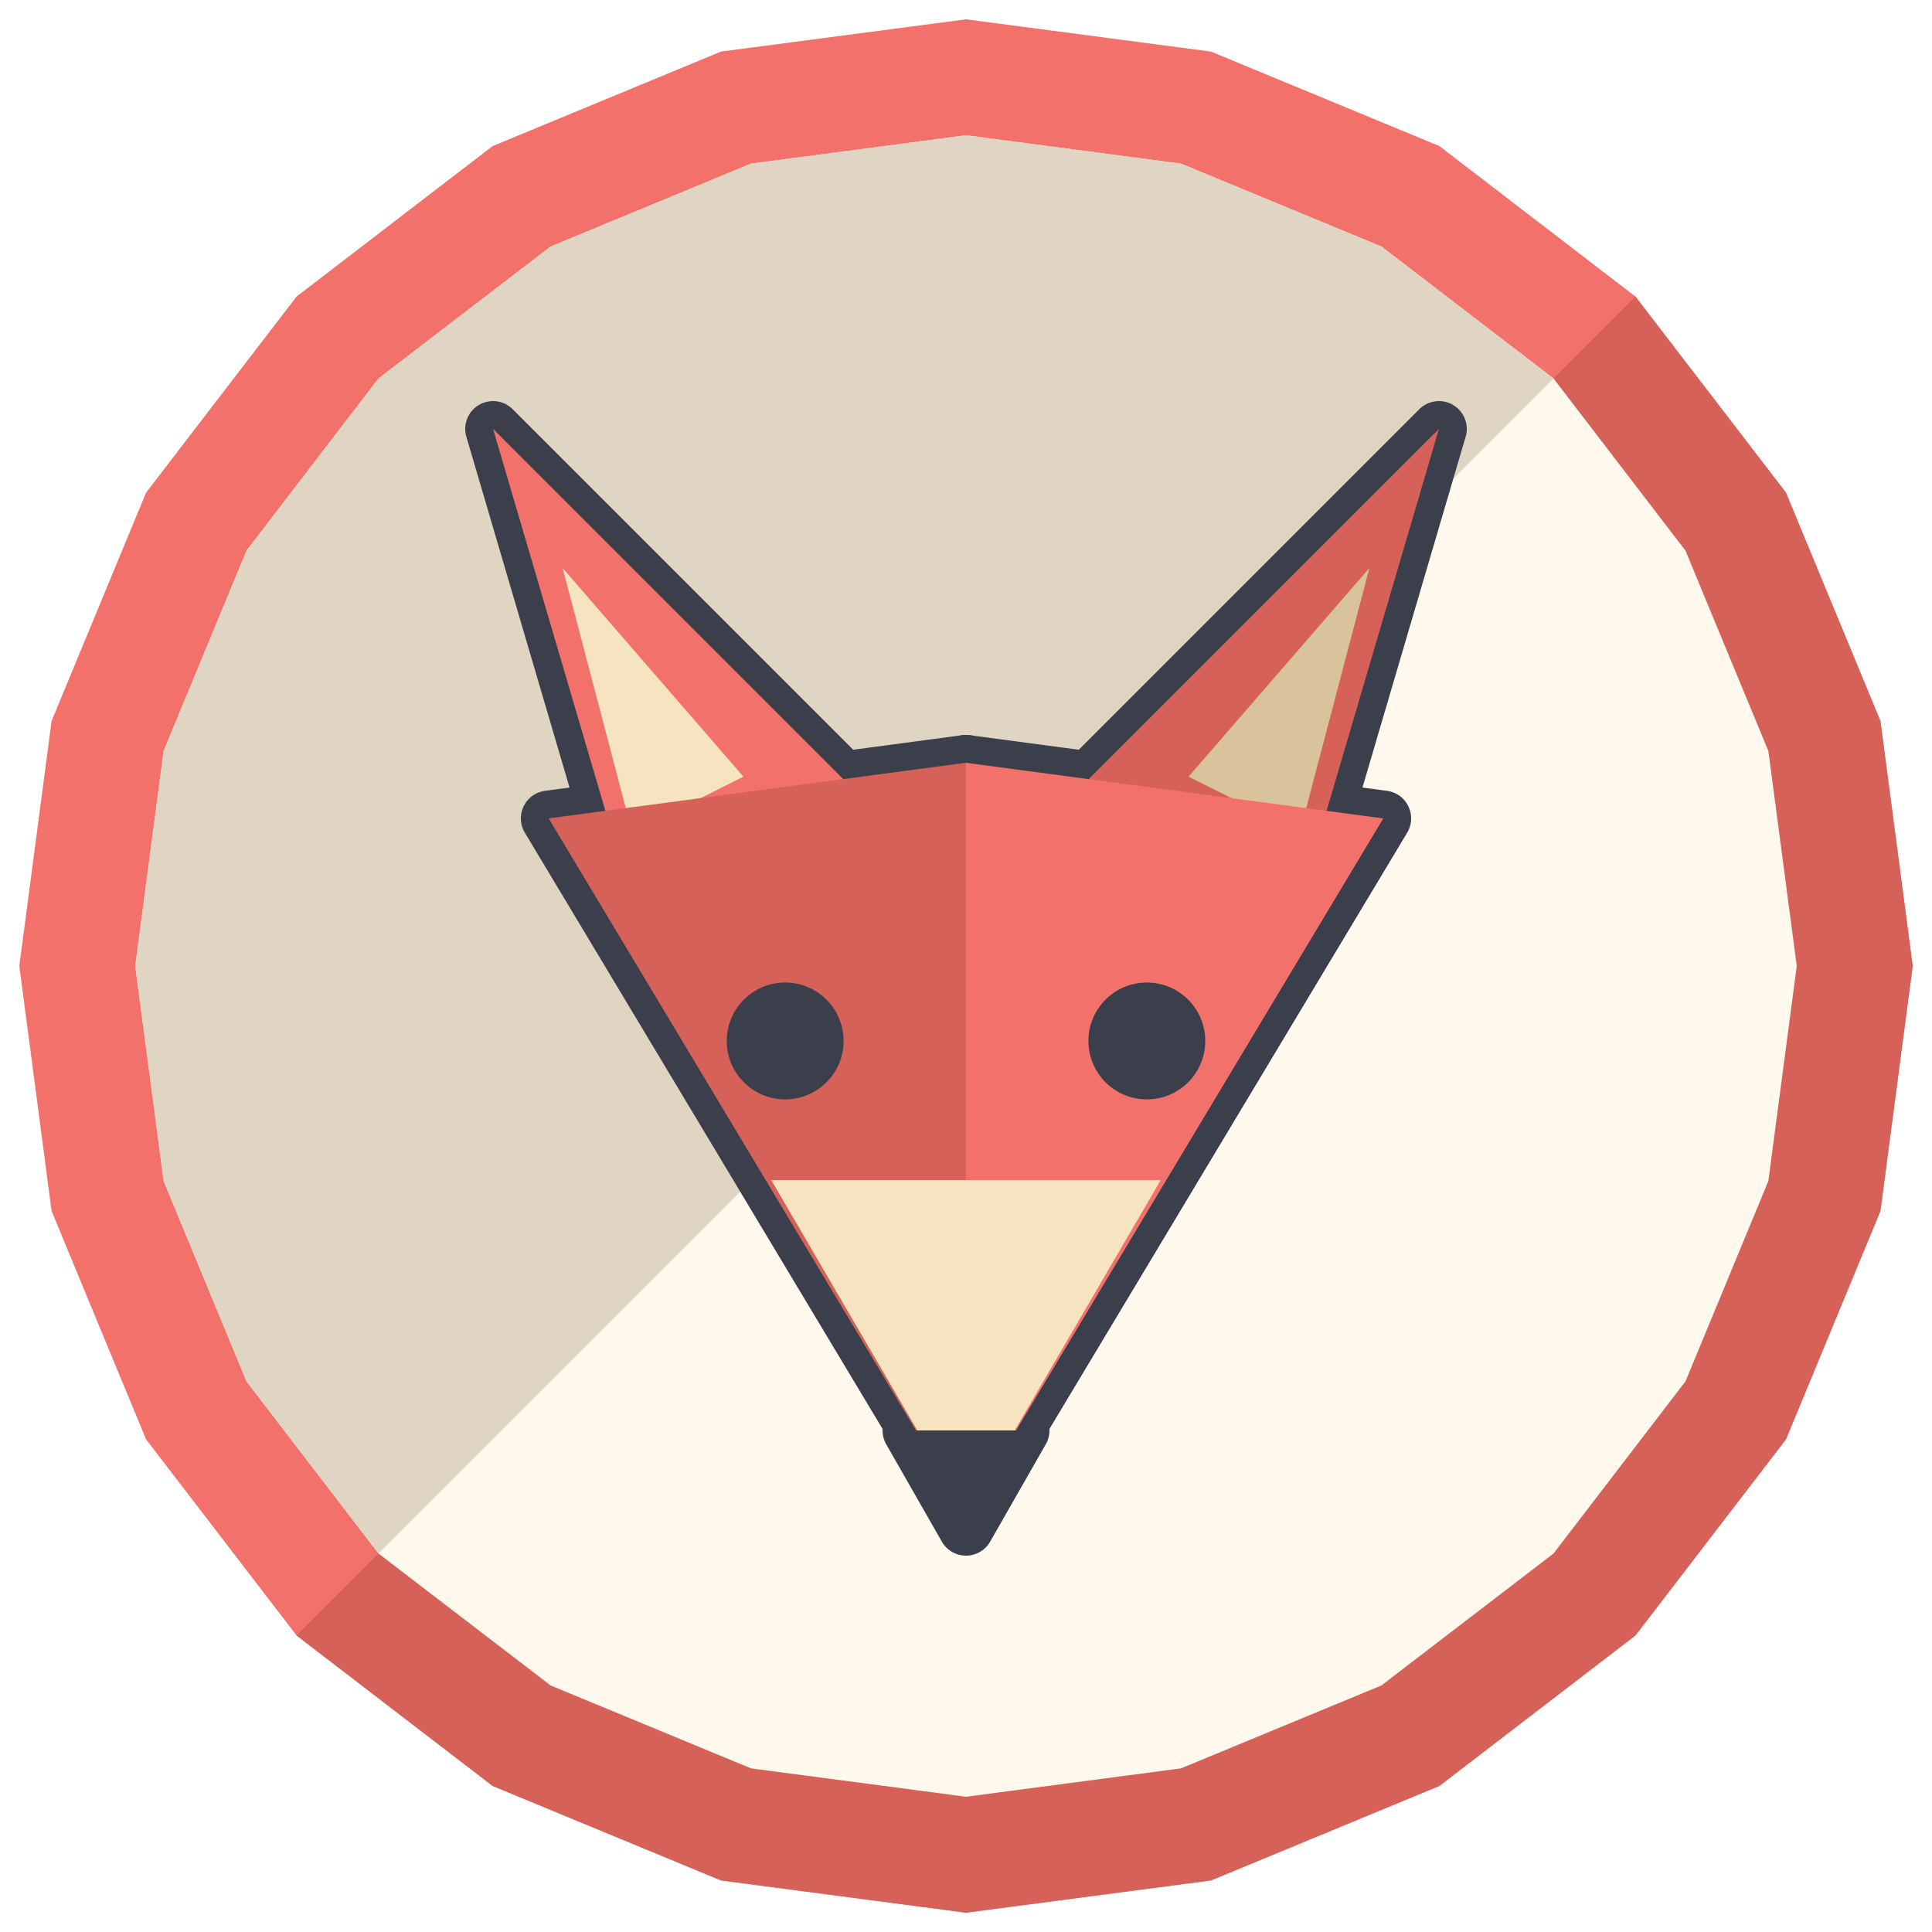
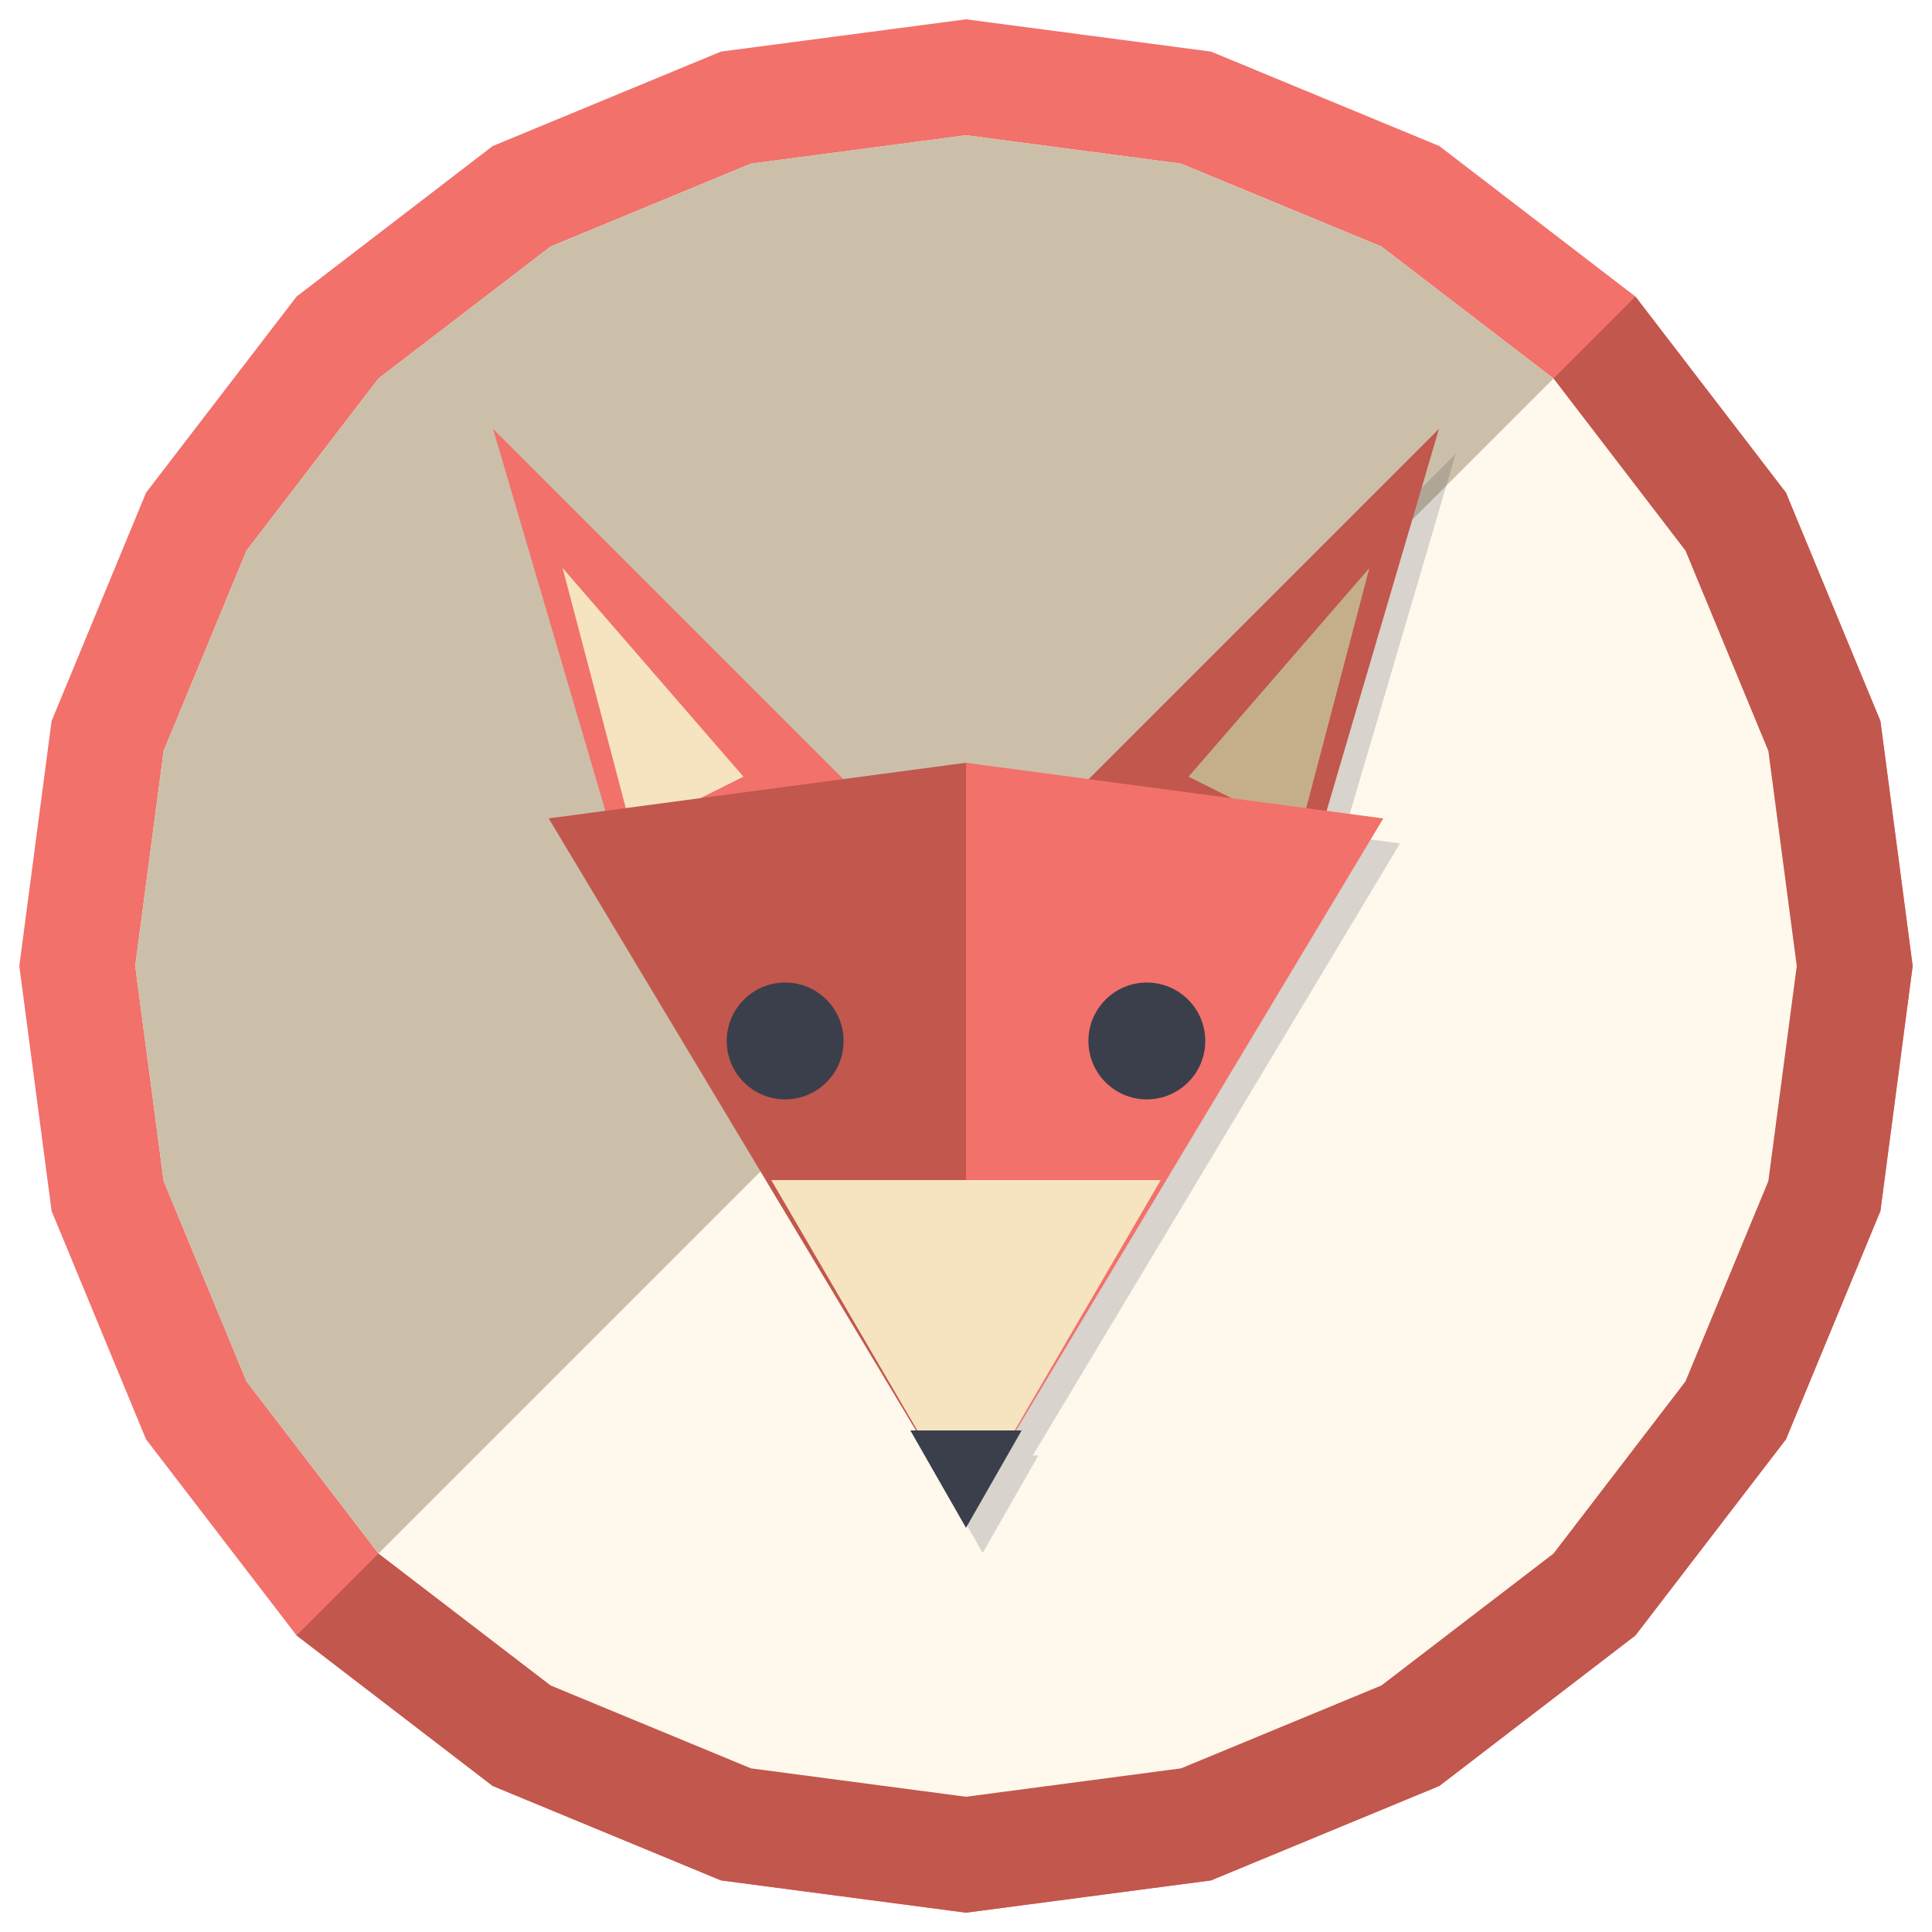
<svg xmlns="http://www.w3.org/2000/svg" width="100" height="100" viewBox="0 0 100 100">
  <polygon points="99,50 97.33,62.68 92.44,74.5 84.65,84.65 74.5,92.44 62.68,97.33 50,99 37.32,97.33 25.5,92.44 15.35,84.65 7.56,74.5 2.67,62.68 1,50 2.67,37.32 7.56,25.5 15.35,15.35 25.5,7.56 37.32,2.67 50,1 62.68,2.67 74.5,7.56 84.65,15.35 92.44,25.5 97.33,37.32" fill="#F2716B" />
-   <polygon points="99,50 97.33,62.68 92.44,74.5 84.65,84.65 74.5,92.44 62.68,97.33 50,99 37.32,97.33 25.5,92.44 15.35,84.65 15.35,84.65 84.65,15.35 92.44,25.5 97.33,37.32" fill="#D56158" />
+   <polygon points="99,50 97.33,62.68 92.44,74.5 84.65,84.65 74.5,92.44 62.68,97.33 50,99 37.32,97.33 25.5,92.44 15.35,84.65 15.35,84.65 84.65,15.35 92.44,25.5 97.33,37.32" fill="#C2574D" />
  <polygon points="93,50 91.53,61.13 87.24,71.5 80.41,80.41 71.5,87.24 61.13,91.53 50,93 38.87,91.53 28.5,87.24 19.59,80.41 12.76,71.5 8.47,61.13 7,50 8.47,38.87 12.76,28.5 19.59,19.59 28.5,12.76 38.87,8.47 50,7 61.13,8.47 71.5,12.76 80.41,19.59 87.24,28.5 91.53,38.87" fill="#FFF8EC" />
-   <polygon points="19.59,80.41 12.76,71.5 8.47,61.13 7,50 8.47,38.87 12.76,28.5 19.59,19.59 28.5,12.76 38.87,8.47 50,7 61.13,8.47 71.5,12.76 80.41,19.59 80.41,19.59" fill="#E0D5C2" />
+   <polygon points="19.59,80.41 12.76,71.5 8.47,61.13 7,50 8.47,38.87 12.76,28.5 19.59,19.59 28.5,12.76 38.87,8.47 50,7 61.13,8.47 71.5,12.76 80.41,19.59 80.41,19.59" fill="#CCBFAA" />
  <g transform="translate(14 15) scale(0.72)">
-     <polygon points="16,10 42,36 26,44" fill="#3A3F4B" stroke="#3A3F4B" stroke-width="4" stroke-linejoin="round" />
-     <polygon points="84,10 58,36 74,44" fill="#3A3F4B" stroke="#3A3F4B" stroke-width="4" stroke-linejoin="round" />
-     <polygon points="21,20 34,35 26,39" fill="#3A3F4B" stroke="#3A3F4B" stroke-width="4" stroke-linejoin="round" />
-     <polygon points="79,20 66,35 74,39" fill="#3A3F4B" stroke="#3A3F4B" stroke-width="4" stroke-linejoin="round" />
-     <polygon points="50,34 80,38 50,88" fill="#3A3F4B" stroke="#3A3F4B" stroke-width="4" stroke-linejoin="round" />
-     <polygon points="50,88 20,38 50,34" fill="#3A3F4B" stroke="#3A3F4B" stroke-width="4" stroke-linejoin="round" />
-     <polygon points="36,64 64,64 50,88" fill="#3A3F4B" stroke="#3A3F4B" stroke-width="4" stroke-linejoin="round" />
-     <polygon points="46,82 54,82 50,89" fill="#3A3F4B" stroke="#3A3F4B" stroke-width="4" stroke-linejoin="round" />
-     <circle cx="37" cy="54" r="4.2" fill="#3A3F4B" stroke="#3A3F4B" stroke-width="4" stroke-linejoin="round" />
-     <circle cx="63" cy="54" r="4.2" fill="#3A3F4B" stroke="#3A3F4B" stroke-width="4" stroke-linejoin="round" />
+     <g transform="translate(1.2 1.8)" opacity="0.2">
+       <polygon points="16,10 42,36 26,44" fill="#3A3F4B" />
+       <polygon points="84,10 58,36 74,44" fill="#3A3F4B" />
+       <polygon points="21,20 34,35 26,39" fill="#3A3F4B" />
+       <polygon points="79,20 66,35 74,39" fill="#3A3F4B" />
+       <polygon points="50,34 80,38 50,88" fill="#3A3F4B" />
+       <polygon points="50,88 20,38 50,34" fill="#3A3F4B" />
+       <polygon points="36,64 64,64 50,88" fill="#3A3F4B" />
+       <polygon points="46,82 54,82 50,89" fill="#3A3F4B" />
+       <circle cx="37" cy="54" r="4.2" fill="#3A3F4B" />
+       <circle cx="63" cy="54" r="4.2" fill="#3A3F4B" />
+     </g>
    <polygon points="16,10 42,36 26,44" fill="#F2716B" />
-     <polygon points="84,10 58,36 74,44" fill="#D56158" />
+     <polygon points="84,10 58,36 74,44" fill="#C2574D" />
    <polygon points="21,20 34,35 26,39" fill="#F6E3C0" />
-     <polygon points="79,20 66,35 74,39" fill="#D8C39D" />
+     <polygon points="79,20 66,35 74,39" fill="#C5AF8A" />
    <polygon points="50,34 80,38 50,88" fill="#F2716B" />
-     <polygon points="50,88 20,38 50,34" fill="#D56158" />
+     <polygon points="50,88 20,38 50,34" fill="#C2574D" />
    <polygon points="36,64 64,64 50,88" fill="#F6E3C0" />
    <polygon points="46,82 54,82 50,89" fill="#3A3F4B" />
    <circle cx="37" cy="54" r="4.2" fill="#3A3F4B" />
    <circle cx="63" cy="54" r="4.2" fill="#3A3F4B" />
  </g>
</svg>
